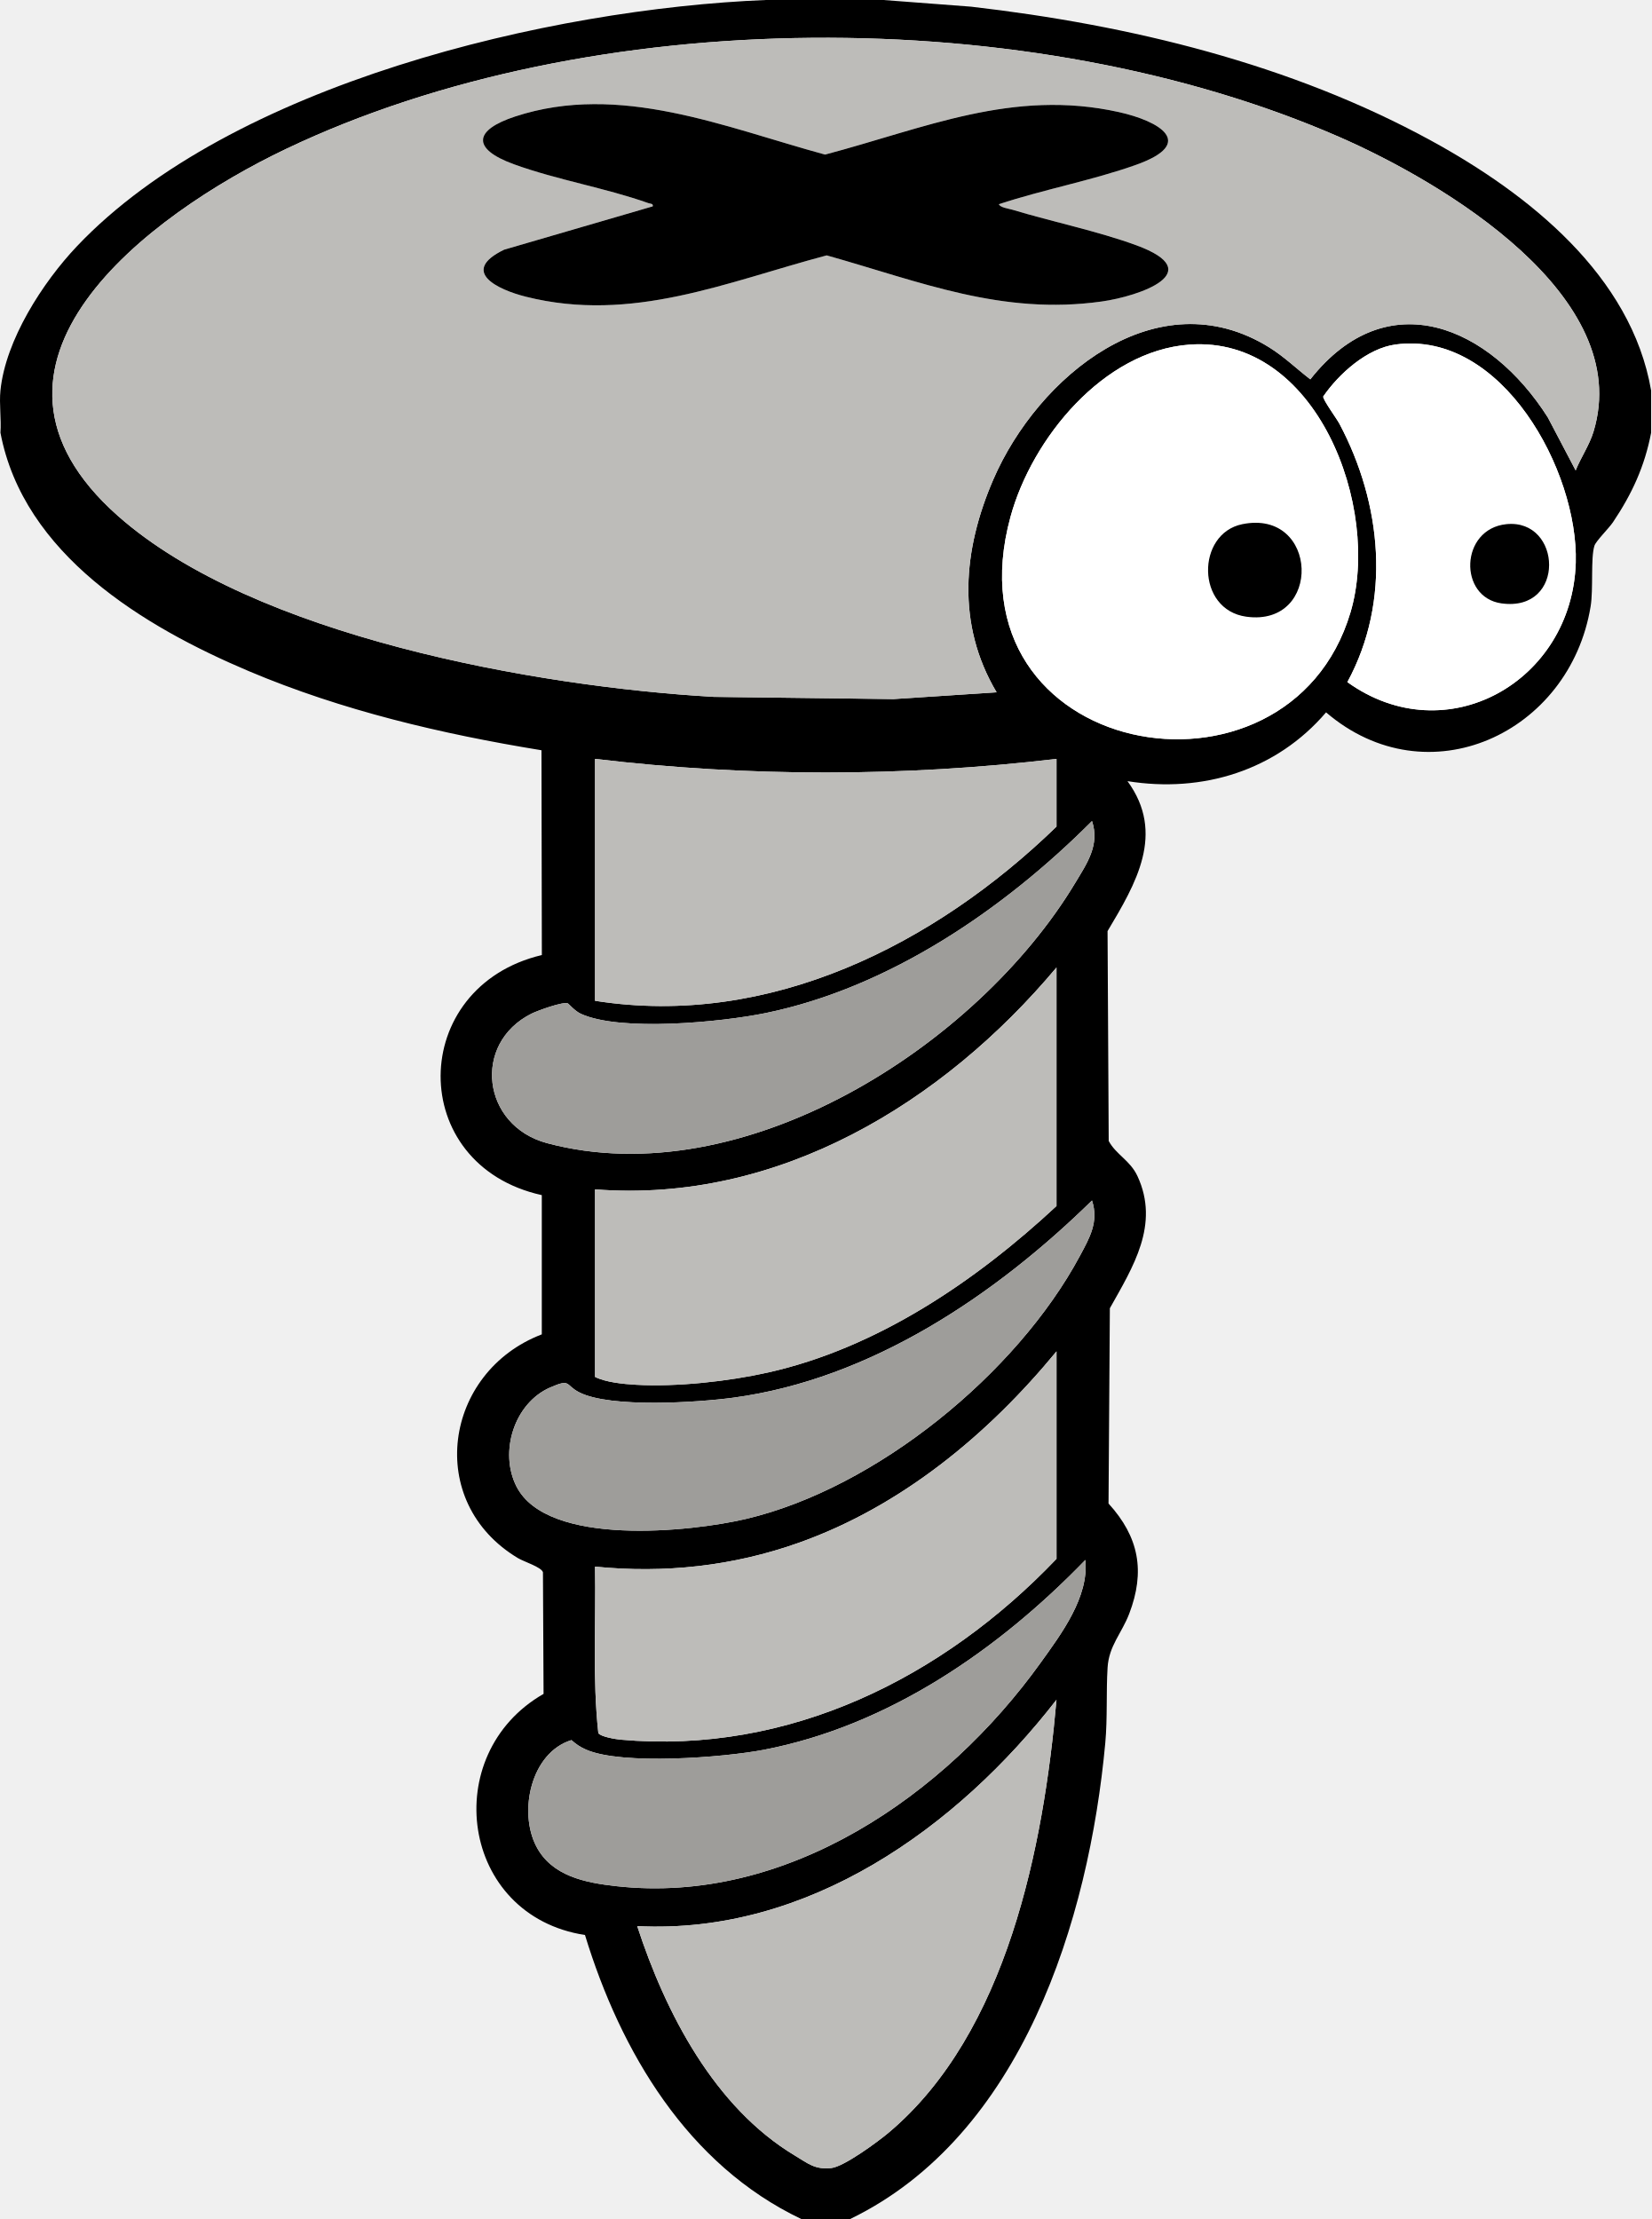
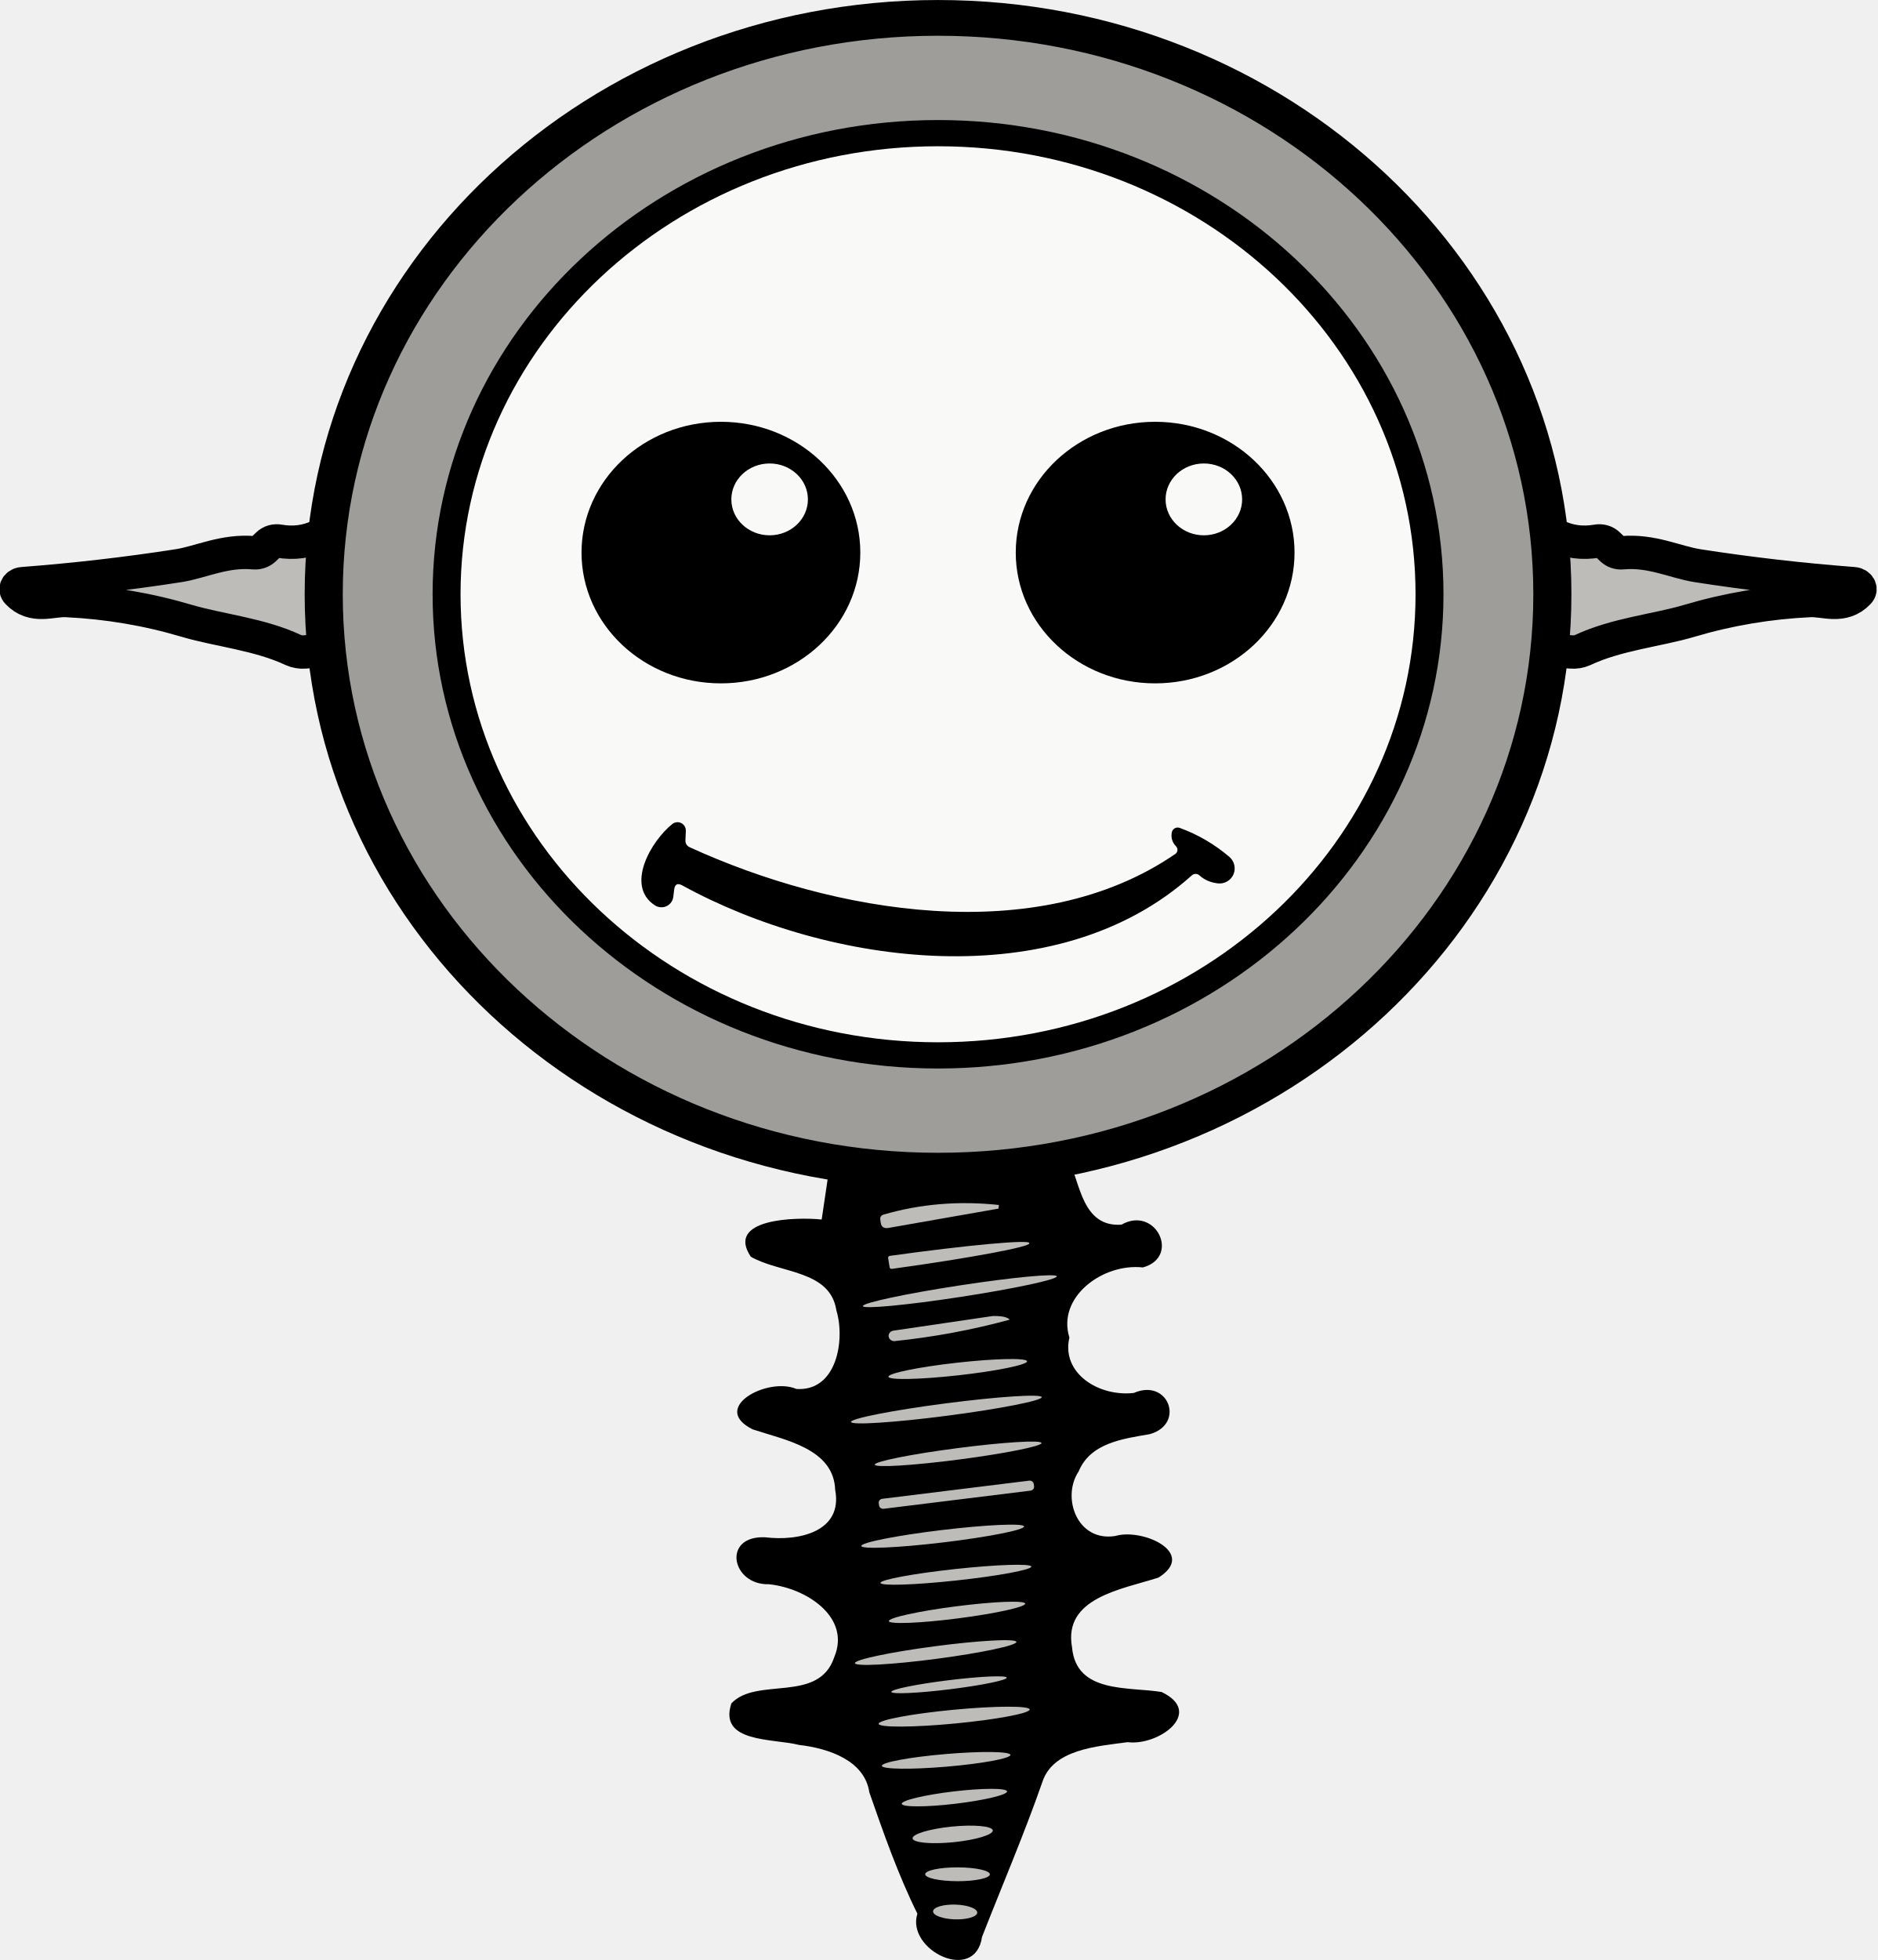
- <svg xmlns="http://www.w3.org/2000/svg" viewBox="0 0 559 751.34">
-   <path d="M299.1,0l29.67,2.26c53.77,6.21,108.25,19.36,155.88,45.44,32.8,17.95,67.66,45.54,74.35,84.54v14.28c-2.2,11.45-6.48,20.71-12.91,30.29-1.39,2.07-5.8,6.4-6.29,7.99-1.32,4.27-.32,14.63-1.28,20.51-7.04,42.99-55.17,65.37-89.57,35.89-16.82,19.68-41.78,27.39-67.23,23.29,12.94,17.73,2.82,34.73-6.75,50.78l.39,71.05c2.47,4.63,7.26,6.56,9.74,11.91,7.61,16.41-1.52,30.77-9.35,44.74l-.45,66.11c10.32,11.33,12.5,22.98,6.99,37.35-2.54,6.62-6.85,10.79-7.31,18.19-.51,8.3,0,17.04-.78,25.56-5.55,60.09-28.27,133.03-86.38,161.17h-16.53c-38.53-18.35-61.15-56.59-73.24-96.17-42.25-6.51-49.64-61.24-14.02-81.64l-.21-41.2c-.56-1.75-6.37-3.53-8.44-4.76-31.75-19-25.11-63.08,8.05-75.77v-47.15c-46.01-10.17-45.34-70.53.02-81.29l-.13-69.34c-33.81-5.52-67.46-13.42-99.05-26.77C48.64,212.18,7.94,187.68.15,146.51c.33-4.6-.46-9.76,0-14.28,1.73-17.1,14.31-36.62,25.9-48.85C78.18,28.4,186.03,2.96,259.29,0h39.81ZM533.45,159.28c1.79-4.47,4.62-8.46,6.04-13.12,14.01-46.02-51.29-84.57-85.9-99.71C348.99.69,200.1,1.17,96.78,50.45c-46.38,22.12-114.82,72.93-56.83,124.25,46.05,40.75,141.6,57.79,201.66,61.25l60.9.75,34.9-2.29c-13.7-23.05-11.41-48.28-1.1-72.1,15.03-34.71,55.34-68.35,93.43-44.67,5.05,3.14,9.21,7.21,13.88,10.8,26.19-33.22,60.93-17.78,80.39,12.87l9.44,17.96ZM402.61,116.69c-29.1,2.18-53.22,31.79-60.48,58.21-22.57,82.19,93.96,103.43,115.08,32.47,10.52-35.35-11.41-93.92-54.61-90.68ZM472.44,116.65c-9.6,1.3-19.17,9.9-24.45,17.6-.18,1.04,4.56,7.49,5.49,9.24,14.35,27.06,17.65,59.9,2.68,87.47,33.55,24.08,76.15-.25,77.33-40.46.91-30.97-25.01-78.74-61.05-73.85ZM357.69,256.96c-51.83,6.13-104.44,6.16-156.24,0v81.9c58.99,9.33,115.05-19.03,156.24-58.98v-22.92ZM192.28,339.76c-1.56-.75-10.38,2.48-12.36,3.47-20.13,10.09-16.77,37.93,5.27,43.83,66.33,17.74,145.56-32.77,178.83-88.09,3.98-6.62,8.38-12.86,5.69-20.97-29.72,29.8-68.51,56.36-110.4,65-14.99,3.09-49.12,6.43-62.63.28-2.04-.93-4.13-3.39-4.39-3.51ZM201.45,402.72v63.49c3.64,1.84,9.64,2.42,13.86,2.66,13.78.78,31.27-1.14,44.73-4.16,36.93-8.27,70.35-30.97,97.64-56.36v-80.77c-38.39,45.84-94.24,79.97-156.24,75.13ZM369.7,406.48c-32.75,32.11-74.88,60.48-121.41,66.76-12.17,1.64-41.53,3.56-52.1-1.77-5-2.52-2.76-4.8-9.93-1.68-12.16,5.29-17.35,21.86-11.4,33.53,10.47,20.53,59.03,15.37,77.68,10.98,44.18-10.4,91.7-49.23,113.05-89.03,3.28-6.1,6.48-11.58,4.11-18.8ZM357.69,527.82v-70.25c-23.15,28.14-52.55,52.49-87.3,64.82-22.26,7.9-45.41,10.42-68.94,8.06.34,18.78-.91,37.67,1.12,56.36.74,1.24,5.89,2.08,7.53,2.23,57.04,5.1,109.16-20.95,147.59-61.22ZM367.45,528.2c-29.35,30.35-66.63,56.15-108.88,64.27-13.68,2.63-47.94,5.27-60.1-.04-2.01-.88-3.37-1.8-5-3.24-13.74,4.22-17.98,24.25-11.92,35.95,5.26,10.15,16.65,12.34,27.06,13.5,57.74,6.46,111.48-30.75,143.7-75.64,7.04-9.8,16.39-22.25,15.15-34.8ZM215.73,652.17c9.58,29.35,26.1,61.33,53.39,77.7,4.4,2.64,6.78,4.84,12.35,4.21,4.31-.49,15.79-8.93,19.49-12.06,39.99-33.76,52.36-96.79,56.72-146.49-33.73,43.52-84.32,79.61-141.96,76.64Z" />
-   <path d="M533.45,159.28l-9.44-17.96c-19.46-30.65-54.2-46.09-80.39-12.87-4.67-3.59-8.83-7.66-13.88-10.8-38.09-23.68-78.4,9.95-93.43,44.67-10.31,23.82-12.6,49.05,1.1,72.1l-34.9,2.29-60.9-.75c-60.06-3.46-155.61-20.5-201.66-61.25-57.99-51.32,10.45-102.13,56.83-124.25C200.1,1.17,348.99.69,453.6,46.45c34.61,15.14,99.91,53.69,85.9,99.71-1.42,4.66-4.25,8.65-6.04,13.12Z" fill="#bdbcb9" />
-   <path d="M338.17,69.13c15.02-4.97,31.59-8.04,46.4-13.32,20.66-7.36,7.99-14.81-5.84-17.88-35.81-7.94-65.64,5.47-99.42,14.4-33.82-9.17-69.49-24.52-104.91-12.9-13.96,4.58-14.23,11.16-.4,16.19s30.9,7.97,45.47,13.14c.72.26,1.72.09,1.5,1.1l-50.31,14.67c-15.15,7.35-2.23,13.52,7.35,15.92,35.97,9.03,67.88-4.98,101.86-13.99,31.73,8.92,59.24,20.38,93.11,15.61,12.64-1.78,36.52-9.92,11.71-19.03-13.05-4.79-28.51-7.97-42.03-12.06-1.22-.37-4.08-.72-4.51-1.86Z" fill="#fff" />
-   <path d="M402.61,116.69c43.2-3.24,65.13,55.34,54.61,90.68-21.12,70.96-137.65,49.73-115.08-32.47,7.26-26.43,31.37-56.03,60.48-58.21ZM420.58,177.49c-15.63,3.18-15.71,28.99,1.4,31.32,25.8,3.52,24.49-36.58-1.4-31.32Z" fill="#fff" />
-   <path d="M201.45,402.72c62,4.84,117.85-29.3,156.24-75.13v80.77c-27.29,25.39-60.71,48.09-97.64,56.36-13.46,3.02-30.95,4.94-44.73,4.16-4.22-.24-10.22-.82-13.86-2.66v-63.49Z" fill="#bdbcb9" />
-   <path d="M357.69,256.96v22.92c-41.19,39.95-97.25,68.32-156.24,58.98v-81.9c51.8,6.16,104.41,6.13,156.24,0Z" fill="#bdbcb9" />
-   <path d="M215.73,652.17c57.64,2.97,108.23-33.13,141.96-76.64-4.37,49.7-16.73,112.73-56.72,146.49-3.7,3.12-15.19,11.57-19.49,12.06-5.57.63-7.95-1.57-12.35-4.21-27.3-16.37-43.81-48.34-53.39-77.7Z" fill="#bdbcb9" />
-   <path d="M357.69,527.82c-38.43,40.27-90.55,66.32-147.59,61.22-1.64-.15-6.8-.99-7.53-2.23-2.03-18.69-.78-37.58-1.12-56.36,23.53,2.36,46.68-.16,68.94-8.06,34.75-12.33,64.15-36.67,87.3-64.82v70.25Z" fill="#bdbcb9" />
-   <path d="M192.28,339.76c.26.12,2.35,2.58,4.39,3.51,13.51,6.16,47.64,2.82,62.63-.28,41.89-8.64,80.69-35.2,110.4-65,2.69,8.12-1.71,14.35-5.69,20.97-33.27,55.31-112.5,105.83-178.83,88.09-22.04-5.9-25.4-33.74-5.27-43.83,1.98-.99,10.81-4.22,12.36-3.47Z" fill="#9e9d9a" />
-   <path d="M369.7,406.48c2.37,7.22-.83,12.69-4.11,18.8-21.36,39.8-68.88,78.62-113.05,89.03-18.64,4.39-67.21,9.55-77.68-10.98-5.95-11.67-.76-28.24,11.4-33.53,7.17-3.12,4.93-.84,9.93,1.68,10.57,5.32,39.94,3.41,52.1,1.77,46.53-6.28,88.66-34.65,121.41-66.76Z" fill="#9e9d9a" />
-   <path d="M472.44,116.65c36.05-4.89,61.96,42.87,61.05,73.85-1.18,40.21-43.79,64.54-77.33,40.46,14.97-27.57,11.68-60.41-2.68-87.47-.93-1.76-5.68-8.2-5.49-9.24,5.28-7.69,14.85-16.29,24.45-17.6ZM510.02,177.48c-15.74,1.59-16.35,24.8-1.66,26.82,21.91,3.01,20.47-28.71,1.66-26.82Z" fill="#fff" />
-   <path d="M367.45,528.2c1.24,12.55-8.12,25-15.15,34.8-32.22,44.89-85.96,82.1-143.7,75.64-10.41-1.17-21.8-3.35-27.06-13.5-6.06-11.7-1.82-31.73,11.92-35.95,1.63,1.44,2.99,2.36,5,3.24,12.16,5.3,46.42,2.67,60.1.04,42.25-8.12,79.53-33.91,108.88-64.27Z" fill="#9e9d9a" />
-   <path d="M338.17,69.13c.43,1.14,3.29,1.5,4.51,1.86,13.52,4.09,28.97,7.27,42.03,12.06,24.81,9.11.93,17.25-11.71,19.03-33.87,4.77-61.38-6.69-93.11-15.61-33.98,9.01-65.89,23.02-101.86,13.99-9.58-2.4-22.5-8.57-7.35-15.92l50.31-14.67c.22-1.01-.78-.84-1.5-1.1-14.56-5.17-30.99-7.88-45.47-13.14s-13.56-11.61.4-16.19c35.42-11.62,71.09,3.72,104.91,12.9,33.78-8.93,63.61-22.34,99.42-14.4,13.83,3.07,26.5,10.52,5.84,17.88-14.82,5.28-31.39,8.35-46.4,13.32Z" />
-   <path d="M420.58,177.49c25.89-5.26,27.2,34.84,1.4,31.32-17.1-2.33-17.03-28.14-1.4-31.32Z" />
-   <path d="M510.02,177.48c18.81-1.89,20.26,29.83-1.66,26.82-14.69-2.02-14.09-25.23,1.66-26.82Z" />
+ <svg xmlns="http://www.w3.org/2000/svg" width="90.052" height="94" version="1.1" viewBox="0 0 183.11 191">
+   <g transform="matrix(1.2181 0 0 1.1426 -14.224 -7.324)">
+     <g stroke="#000">
+       <path d="m38.411 51.807c-0.393 0-0.761 0.09-1.108 0.27-1.027 0.52-2.12 0.67-3.28 0.457-0.313-0.06-0.583 0.024-0.81 0.25l-0.473 0.481c-0.207 0.2-0.452 0.289-0.739 0.262-2.33-0.23-4.239 0.8-6.009 1.1-4.14 0.687-8.309 1.197-12.502 1.537-0.395 0.028-0.58 0.501-0.31 0.79 1.21 1.35 2.592 0.581 3.832 0.651 3.3 0.167 6.513 0.746 9.646 1.74 2.54 0.8 5.813 1.132 8.503 2.482 0.293 0.14 0.597 0.194 0.917 0.167l3.312-0.29c0.382-0.035 0.719 0.25 0.751 0.631zm96.766 0-1.732 10.528c0.032-0.382 0.369-0.666 0.751-0.631l3.312 0.29c0.32 0.027 0.624-0.027 0.917-0.167 2.69-1.35 5.963-1.682 8.503-2.482 3.133-0.993 6.35-1.573 9.65-1.74 1.24-0.07 2.618 0.699 3.828-0.651 0.27-0.289 0.085-0.762-0.31-0.79-4.193-0.34-8.362-0.85-12.502-1.537-1.77-0.3-3.679-1.33-6.009-1.1-0.287 0.027-0.532-0.062-0.739-0.262l-0.473-0.481c-0.227-0.227-0.497-0.31-0.81-0.25-1.16 0.213-2.254 0.063-3.28-0.457-0.347-0.18-0.715-0.27-1.108-0.27z" fill="#bdbcb9" stroke-width="2.847" />
+       <circle cx="86.794" cy="57.07" r="49.194" fill="#9e9d9a" stroke-width="3.05" />
+       <ellipse cx="86.794" cy="57.07" rx="39.356" ry="39.356" fill="#f9f9f8" stroke-width="2.237" />
+     </g>
+     <path d="m78.223 105.06c-0.249 1.791-0.498 3.582-0.747 5.373-2.091-0.227-7.724-0.071-5.673 3.179 2.342 1.434 6.351 1.114 6.849 4.575 0.711 2.476 0.064 6.929-3.197 6.71-2.289-1.06-6.972 1.605-3.506 3.446 2.64 0.929 6.494 1.651 6.609 5.173 0.63 3.563-2.916 4.395-5.632 4.037-3.45-0.137-2.672 4.093 0.325 4.009 3.016 0.331 6.582 2.827 5.23 6.226-1.233 3.974-6.218 1.642-8.236 3.943-1.053 3.383 3.306 2.977 5.422 3.546 2.379 0.293 5.257 1.333 5.626 4.051 1.147 3.497 2.293 7.006 3.846 10.349-0.922 3.103 4.625 6.014 5.178 1.984 1.601-4.367 3.361-8.735 4.817-13.178 0.84-2.839 4.352-3.08 6.836-3.442 2.495 0.338 6.175-2.529 2.722-4.283-2.69-0.461-6.833 0.142-7.167-3.806-0.727-4.247 3.988-4.95 6.919-5.957 3.136-2.091-1.252-4.247-3.463-3.55-3.05 0.514-4.316-3.286-2.93-5.507 0.94-2.431 3.525-2.787 5.696-3.185 2.862-0.851 1.507-4.806-1.276-3.517-2.812 0.341-5.828-1.683-5.158-4.728-1.012-3.437 2.65-6.364 5.887-5.985 3.041-0.899 1.018-5.308-1.717-3.65-3.183 0.24-3.304-3.686-4.197-5.344-3.314-1.178-6.763 0.778-10.17 0.075-2.97-0.067-5.928-0.359-8.892-0.543z" />
+     <path d="m89.933 169.59a1.77 0.63 1.8 0 1-1.789 0.574 1.77 0.63 1.8 0 1-1.749-0.685 1.77 0.63 1.8 0 1 1.789-0.574 1.77 0.63 1.8 0 1 1.749 0.685zm1.012-3.268a2.59 0.59 0.1 0 1-2.591 0.585 2.59 0.59 0.1 0 1-2.589-0.595 2.59 0.59 0.1 0 1 2.591-0.585 2.59 0.59 0.1 0 1 2.589 0.595zm0.233-3.752a0.67 3.23 83.9 0 1-3.14 1.009 0.67 3.23 83.9 0 1-3.283-0.323 0.67 3.23 83.9 0 1 3.14-1.009 0.67 3.23 83.9 0 1 3.283 0.323zm1.144-3.33a0.53 4.25 82.8 0 1-4.15 1.058 0.53 4.25 82.8 0 1-4.283 7e-3 0.53 4.25 82.8 0 1 4.15-1.058 0.53 4.25 82.8 0 1 4.283-7e-3zm0.271-3.115a0.54 5.17 84.8 0 1-5.1 1.006 0.54 5.17 84.8 0 1-5.198-0.069 0.54 5.17 84.8 0 1 5.1-1.006 0.54 5.17 84.8 0 1 5.198 0.069zm1.541-3.877a0.59 6.08 84.2 0 1-5.989 1.201 0.59 6.08 84.2 0 1-6.109 0.028 0.59 6.08 84.2 0 1 5.989-1.201 0.59 6.08 84.2 0 1 6.109-0.027zm-1.839-2.714a0.39 4.66 82.5 0 1-4.569 0.995 0.39 4.66 82.5 0 1-4.671 0.222 0.39 4.66 82.5 0 1 4.569-0.995 0.39 4.66 82.5 0 1 4.671-0.222zm0.775-3.051a0.54 6.53 82 0 1-6.391 1.444 0.54 6.53 82 0 1-6.542 0.374 0.54 6.53 82 0 1 6.391-1.444 0.54 6.53 82 0 1 6.542-0.374zm0.703-3.269a0.52 5.51 82.2 0 1-5.388 1.263 0.52 5.51 82.2 0 1-5.53 0.233 0.52 5.51 82.2 0 1 5.388-1.263 0.52 5.51 82.2 0 1 5.53-0.233zm0.491-3.161a0.49 6.08 83.4 0 1-5.983 1.186 0.49 6.08 83.4 0 1-6.096 0.212 0.49 6.08 83.4 0 1 5.983-1.186 0.49 6.08 83.4 0 1 6.096-0.212zm-0.583-3.425a0.53 6.57 82.7 0 1-6.449 1.361 0.53 6.57 82.7 0 1-6.584 0.309 0.53 6.57 82.7 0 1 6.449-1.361 0.53 6.57 82.7 0 1 6.584-0.309zm-11.352-2.358 11.759-1.548c0.181-0.024 0.346 0.103 0.37 0.284l0.026 0.198c0.024 0.181-0.103 0.346-0.284 0.37l-11.759 1.548c-0.181 0.024-0.346-0.103-0.37-0.284l-0.026-0.198c-0.024-0.181 0.103-0.346 0.284-0.37zm12.751-4.764a0.49 6.74 82.1 0 1-6.609 1.412 0.49 6.74 82.1 0 1-6.743 0.441 0.49 6.74 82.1 0 1 6.609-1.412 0.49 6.74 82.1 0 1 6.743-0.441zm0.019-3.913a0.53 7.71 82.1 0 1-7.564 1.585 0.53 7.71 82.1 0 1-7.71 0.535 0.53 7.71 82.1 0 1 7.564-1.585 0.53 7.71 82.1 0 1 7.71-0.535zm-1.175-3.063a0.54 5.59 83.2 0 1-5.487 1.198 0.54 5.59 83.2 0 1-5.615 0.126 0.54 5.59 83.2 0 1 5.487-1.198 0.54 5.59 83.2 0 1 5.615-0.126zm-2.761-3.858q1.08-0.03 1.37 0.31-4.51 1.31-9.23 1.83a0.45 0.45 0 0 1-0.11-0.89zm5.144-3.391a0.49 7.87 80.7 0 1-7.687 1.755 0.49 7.87 80.7 0 1-7.846 0.788 0.49 7.87 80.7 0 1 7.687-1.755 0.49 7.87 80.7 0 1 7.846-0.788zm-13.51-1.564a0.16 0.16 0 0 1 0.14-0.18l0.19-0.03a0.54 11.01 81.6 0 1 10.97-1.07l4.2e-5 0.04a0.54 11.01 81.6 0 1-10.81 2.14l-0.19 0.03a0.16 0.16 0 0 1-0.18-0.13zm8.87-4.524-0.03 0.31-8.82 1.65q-0.54 0.09-0.61-0.44l-0.04-0.29a0.37 0.37 0 0 1 0.26-0.41q4.44-1.37 9.24-0.82z" fill="#bdbcb9" />
+     <g transform="matrix(.87836 0 0 .87836 11.653 11.437)">
+       <path d="m61.489 80.658-0.079 0.696a1.161 1.093 86.775 0 1-1.673 0.828c-2.74-1.899-0.34-6.276 1.591-7.91a0.801 0.754 86.775 0 1 1.225 0.661l-0.035 0.901q-0.02 0.506 0.415 0.712c12.981 6.335 31.6 9.897 44.245 0.639a0.488 0.46 86.775 0 0 0.072-0.734q-0.525-0.58-0.391-1.356a0.58 0.546 86.775 0 1 0.72-0.443q2.481 0.964 4.52 2.81a1.474 1.388 86.775 0 1-1.046 2.583q-1.002-0.125-1.672-0.776a0.549 0.515 79.256 0 0-0.694-0.007c-12.318 11.809-33.111 8.783-46.452 0.982q-0.663-0.384-0.745 0.414z" stroke-width=".894" />
+       <ellipse cx="65.752" cy="47.901" rx="12.708" ry="12.708" />
+       <circle cx="70.193" cy="42.733" r="3.49" fill="#f9f9f8" />
+       <ellipse cx="105.34" cy="47.901" rx="12.708" ry="12.708" />
+       <circle cx="109.781" cy="42.733" r="3.49" fill="#f9f9f8" />
+     </g>
+   </g>
</svg>
